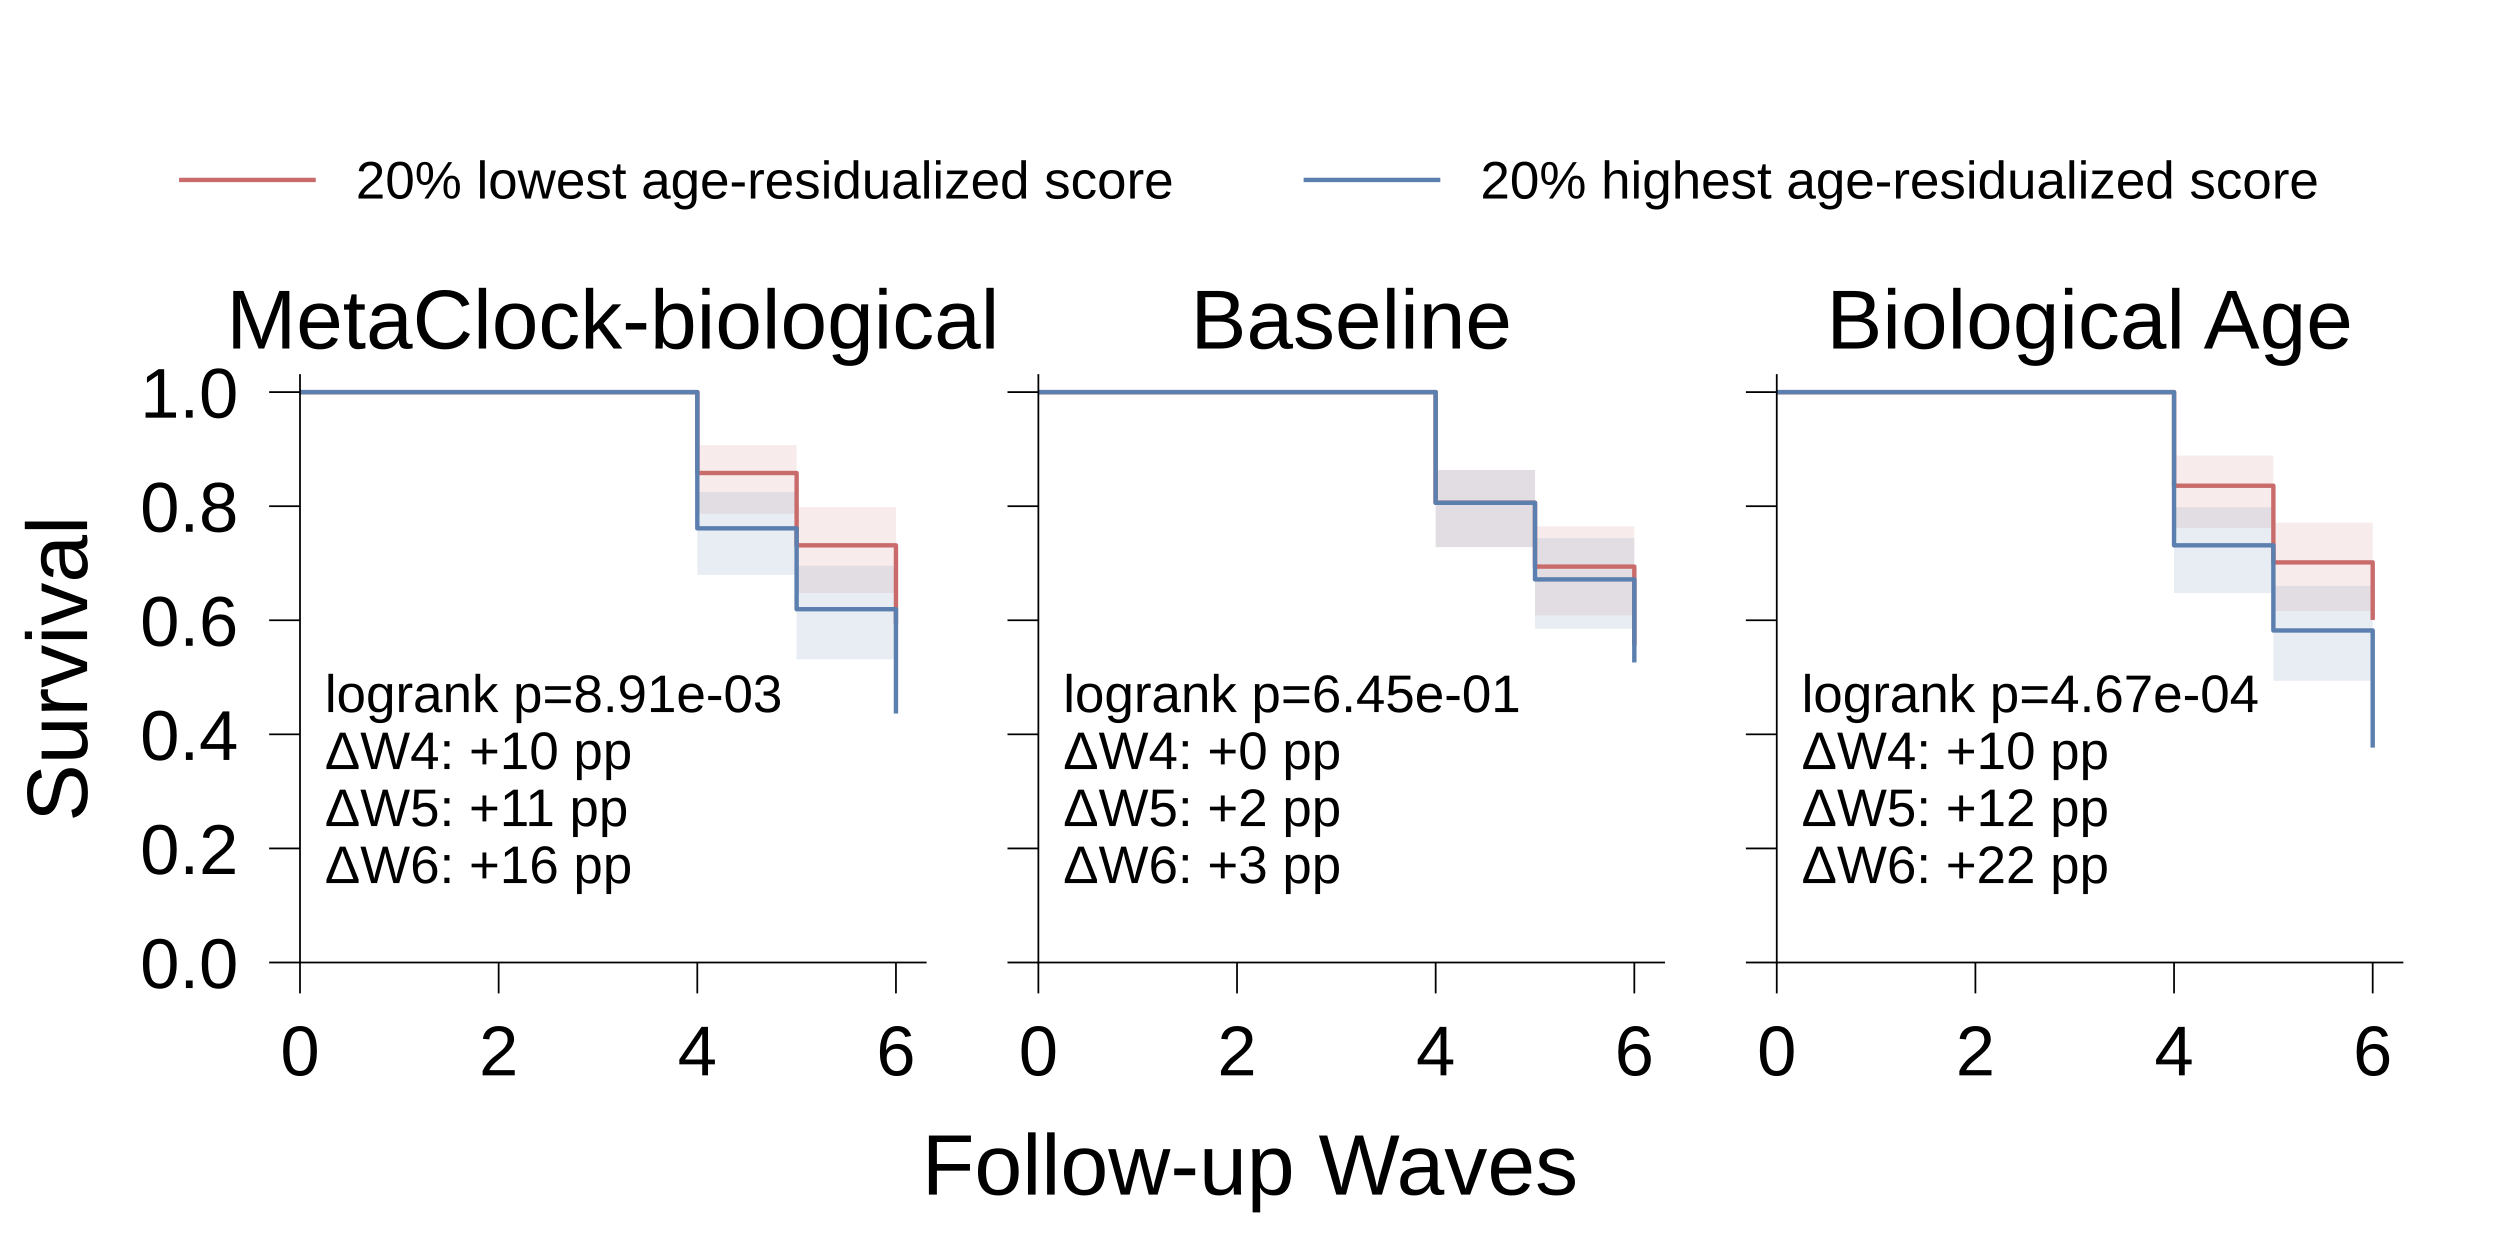
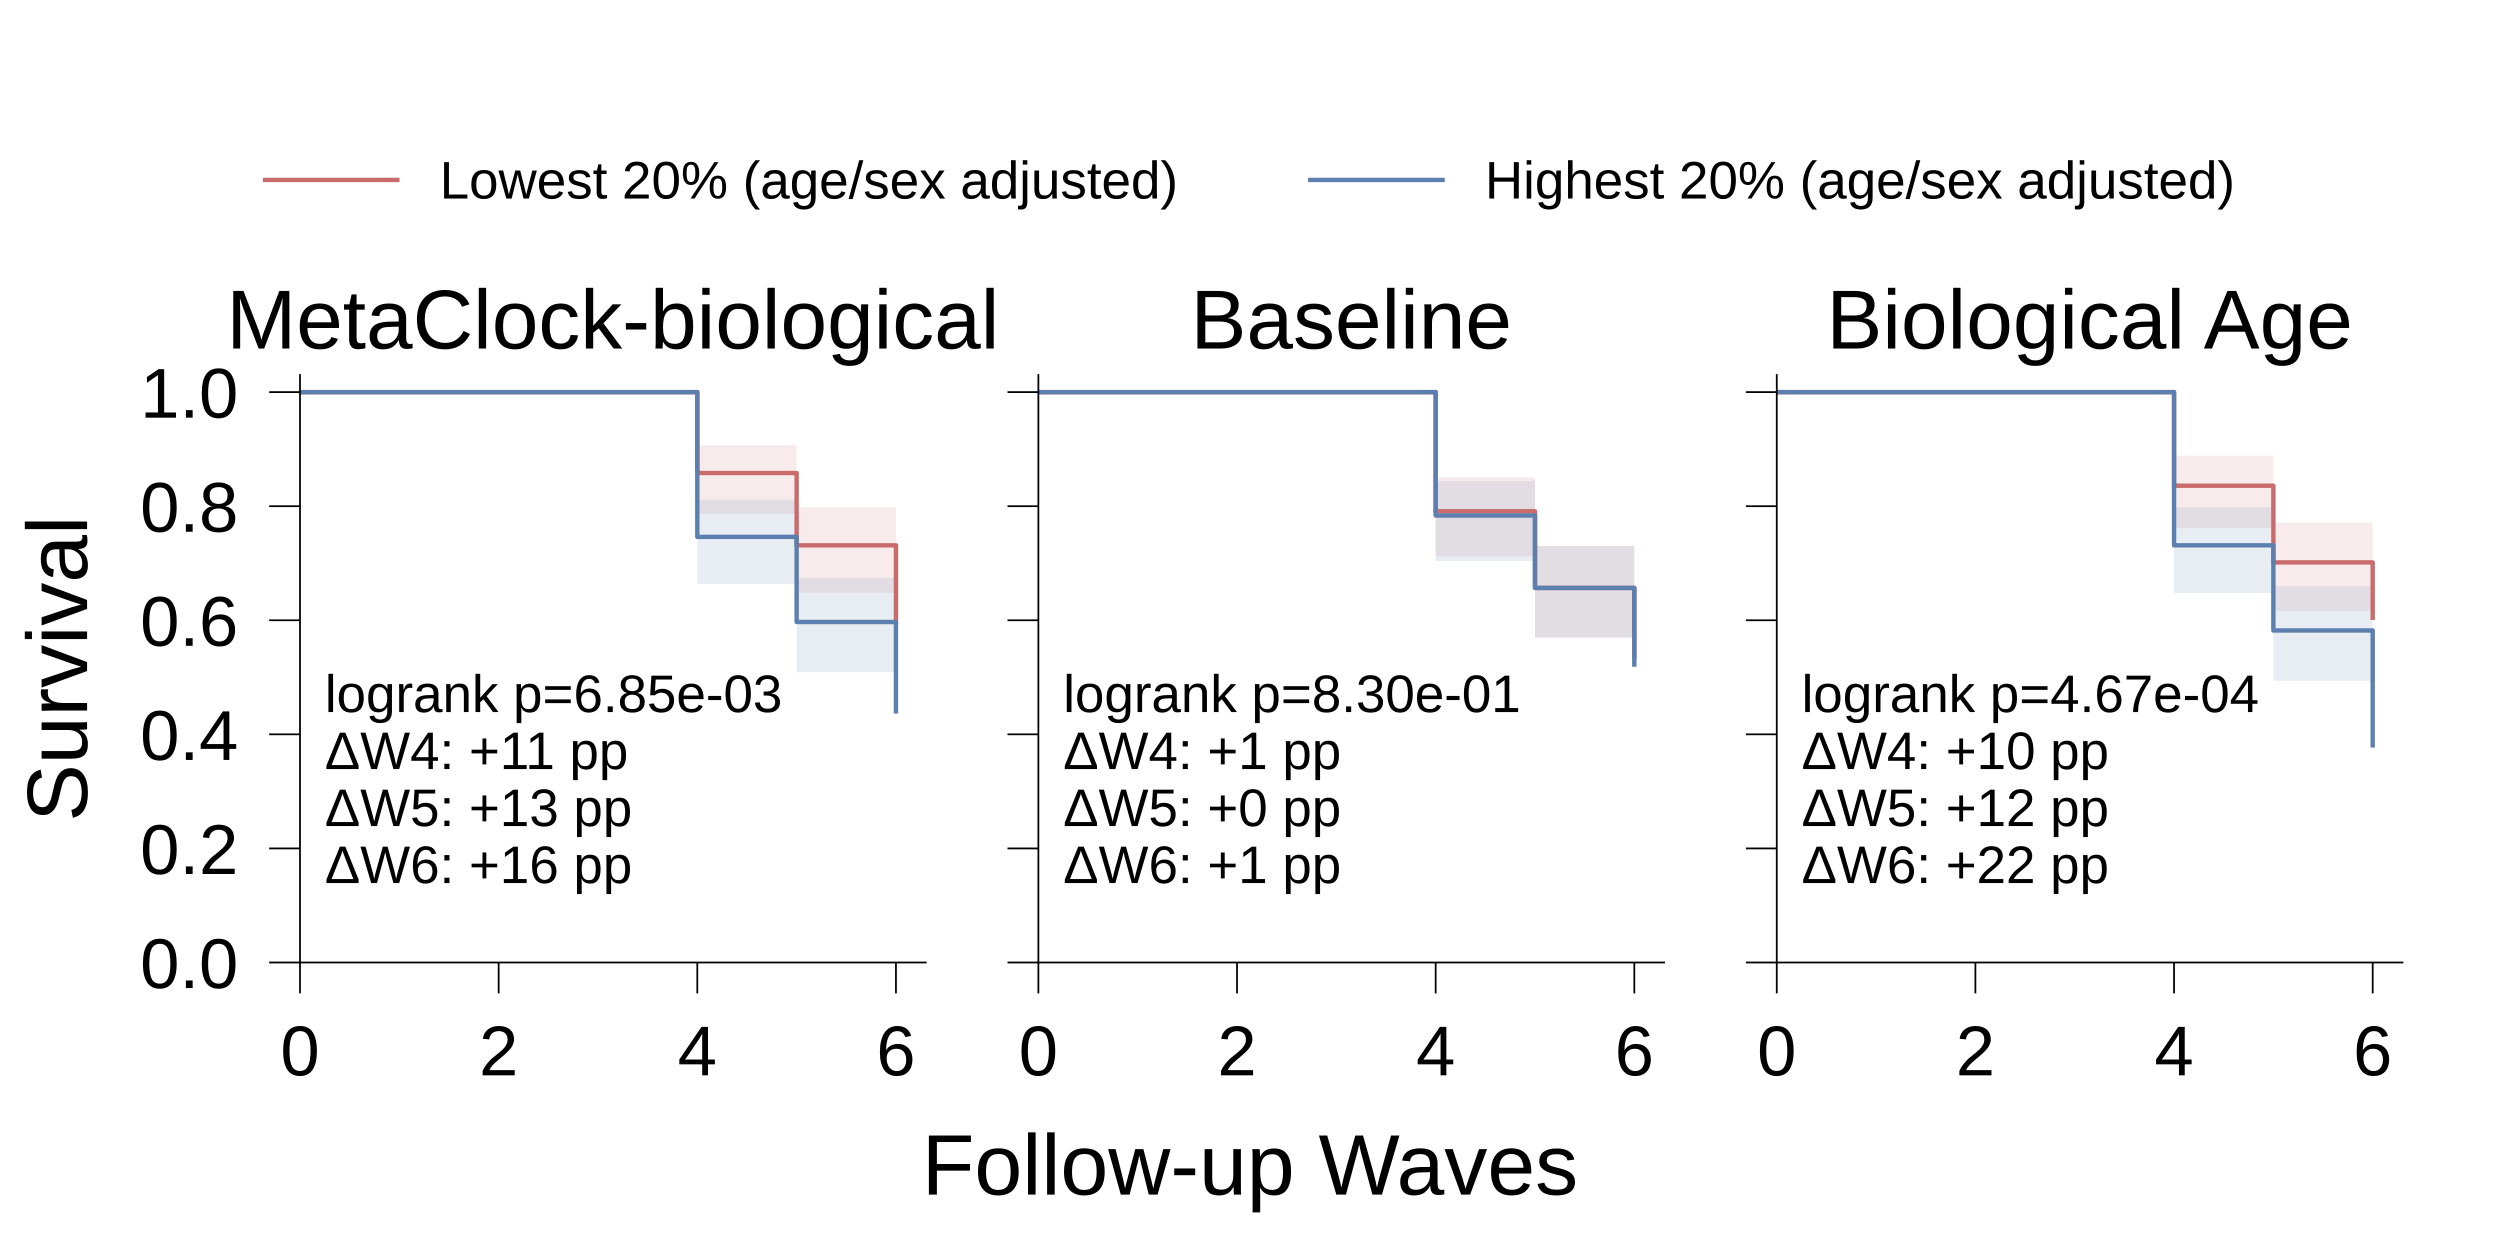
<svg xmlns="http://www.w3.org/2000/svg" xmlns:xlink="http://www.w3.org/1999/xlink" width="283.465pt" height="141.732pt" viewBox="0 0 283.465 141.732" version="1.1">
  <defs>
    <style type="text/css">*{stroke-linejoin: round; stroke-linecap: butt}</style>
  </defs>
  <g id="figure_1">
    <g id="patch_1">
      <path d="M 0 141.732 L 283.465 141.732 L 283.465 0 L 0 0 z " style="fill: #ffffff" />
    </g>
    <g id="axes_1">
      <g id="patch_2">
        <path d="M 34.016 109.134 L 104.966 109.134 L 104.966 42.52 L 34.016 42.52 z " style="fill: #ffffff" />
      </g>
      <g id="FillBetweenPolyCollection_1">
        <defs>
-           <path id="me6f3095a89" d="M 34.016 -97.272 L 34.016 -97.272 L 79.064 -97.272 L 79.064 -83.482 L 90.326 -83.482 L 90.326 -74.488 L 101.588 -74.488 L 101.588 -65.512 L 101.588 -76.217 L 101.588 -76.217 L 101.588 -84.222 L 90.326 -84.222 L 90.326 -91.265 L 79.064 -91.265 L 79.064 -97.272 L 34.016 -97.272 z " />
-         </defs>
-         <g clip-path="url(#pd6dba386ae)">
-           <use xlink:href="#me6f3095a89" x="0" y="141.732" style="fill: #c96b6b; fill-opacity: 0.14" />
+           <path id="ma81ff0f856" d="M 34.016 -97.272 L 34.016 -97.272 L 79.064 -97.272 L 79.064 -83.482 L 90.326 -83.482 L 90.326 -74.488 L 101.588 -74.488 L 101.588 -65.512 L 101.588 -76.217 L 101.588 -76.217 L 101.588 -84.222 L 90.326 -84.222 L 90.326 -91.265 L 79.064 -91.265 L 79.064 -97.272 L 34.016 -97.272 z " />
+         </defs>
+         <g clip-path="url(#p09635ec0cd)">
+           <use xlink:href="#ma81ff0f856" x="0" y="141.732" style="fill: #c96b6b; fill-opacity: 0.14" />
        </g>
      </g>
      <g id="FillBetweenPolyCollection_2">
        <defs>
-           <path id="m0808c24125" d="M 34.016 -97.272 L 34.016 -97.272 L 79.064 -97.272 L 79.064 -76.55 L 90.326 -76.55 L 90.326 -66.977 L 101.588 -66.977 L 101.588 -55.567 L 101.588 -66.362 L 101.588 -66.362 L 101.588 -77.581 L 90.326 -77.581 L 90.326 -85.934 L 79.064 -85.934 L 79.064 -97.272 L 34.016 -97.272 z " />
-         </defs>
-         <g clip-path="url(#pd6dba386ae)">
-           <use xlink:href="#m0808c24125" x="0" y="141.732" style="fill: #5b7fae; fill-opacity: 0.14" />
+           <path id="m6d90003d02" d="M 34.016 -97.272 L 34.016 -97.272 L 79.064 -97.272 L 79.064 -75.515 L 90.326 -75.515 L 90.326 -65.512 L 101.588 -65.512 L 101.588 -55.567 L 101.588 -66.362 L 101.588 -66.362 L 101.588 -76.217 L 90.326 -76.217 L 90.326 -85.081 L 79.064 -85.081 L 79.064 -97.272 L 34.016 -97.272 z " />
+         </defs>
+         <g clip-path="url(#p09635ec0cd)">
+           <use xlink:href="#m6d90003d02" x="0" y="141.732" style="fill: #5b7fae; fill-opacity: 0.14" />
        </g>
      </g>
      <g id="matplotlib.axis_1">
        <g id="xtick_1">
          <g id="line2d_1">
            <defs>
-               <path id="ma0955b7f55" d="M 0 0 L 0 3.5 " style="stroke: #000000; stroke-width: 0.2" />
+               <path id="m5af3a21c77" d="M 0 0 L 0 3.5 " style="stroke: #000000; stroke-width: 0.2" />
            </defs>
            <g>
-               <use xlink:href="#ma0955b7f55" x="34.016" y="109.134" style="stroke: #000000; stroke-width: 0.2" />
+               <use xlink:href="#m5af3a21c77" x="34.016" y="109.134" style="stroke: #000000; stroke-width: 0.2" />
            </g>
          </g>
          <g id="text_1">
            <text style="font-size: 8px; font-family: 'Liberation Sans'; text-anchor: middle" x="34.016" y="121.931" transform="rotate(-0 34.01575 121.9314)">0</text>
          </g>
        </g>
        <g id="xtick_2">
          <g id="line2d_2">
            <g>
-               <use xlink:href="#ma0955b7f55" x="56.54" y="109.134" style="stroke: #000000; stroke-width: 0.2" />
+               <use xlink:href="#m5af3a21c77" x="56.54" y="109.134" style="stroke: #000000; stroke-width: 0.2" />
            </g>
          </g>
          <g id="text_2">
            <text style="font-size: 8px; font-family: 'Liberation Sans'; text-anchor: middle" x="56.54" y="121.931" transform="rotate(-0 56.53972 121.9314)">2</text>
          </g>
        </g>
        <g id="xtick_3">
          <g id="line2d_3">
            <g>
-               <use xlink:href="#ma0955b7f55" x="79.064" y="109.134" style="stroke: #000000; stroke-width: 0.2" />
+               <use xlink:href="#m5af3a21c77" x="79.064" y="109.134" style="stroke: #000000; stroke-width: 0.2" />
            </g>
          </g>
          <g id="text_3">
            <text style="font-size: 8px; font-family: 'Liberation Sans'; text-anchor: middle" x="79.064" y="121.931" transform="rotate(-0 79.06369 121.9314)">4</text>
          </g>
        </g>
        <g id="xtick_4">
          <g id="line2d_4">
            <g>
-               <use xlink:href="#ma0955b7f55" x="101.588" y="109.134" style="stroke: #000000; stroke-width: 0.2" />
+               <use xlink:href="#m5af3a21c77" x="101.588" y="109.134" style="stroke: #000000; stroke-width: 0.2" />
            </g>
          </g>
          <g id="text_4">
            <text style="font-size: 8px; font-family: 'Liberation Sans'; text-anchor: middle" x="101.588" y="121.931" transform="rotate(-0 101.5877 121.9314)">6</text>
          </g>
        </g>
      </g>
      <g id="matplotlib.axis_2">
        <g id="ytick_1">
          <g id="line2d_5">
            <defs>
-               <path id="m23ec53dd27" d="M 0 0 L -3.5 0 " style="stroke: #000000; stroke-width: 0.2" />
+               <path id="m3352c58d98" d="M 0 0 L -3.5 0 " style="stroke: #000000; stroke-width: 0.2" />
            </defs>
            <g>
-               <use xlink:href="#m23ec53dd27" x="34.016" y="109.134" style="stroke: #000000; stroke-width: 0.2" />
+               <use xlink:href="#m3352c58d98" x="34.016" y="109.134" style="stroke: #000000; stroke-width: 0.2" />
            </g>
          </g>
          <g id="text_5">
            <text style="font-size: 8px; font-family: 'Liberation Sans'; text-anchor: end" x="27.016" y="112.033" transform="rotate(-0 27.01575 112.0326)">0.0</text>
          </g>
        </g>
        <g id="ytick_2">
          <g id="line2d_6">
            <g>
-               <use xlink:href="#m23ec53dd27" x="34.016" y="96.199" style="stroke: #000000; stroke-width: 0.2" />
+               <use xlink:href="#m3352c58d98" x="34.016" y="96.199" style="stroke: #000000; stroke-width: 0.2" />
            </g>
          </g>
          <g id="text_6">
            <text style="font-size: 8px; font-family: 'Liberation Sans'; text-anchor: end" x="27.016" y="99.098" transform="rotate(-0 27.01575 99.09782)">0.2</text>
          </g>
        </g>
        <g id="ytick_3">
          <g id="line2d_7">
            <g>
-               <use xlink:href="#m23ec53dd27" x="34.016" y="83.264" style="stroke: #000000; stroke-width: 0.2" />
+               <use xlink:href="#m3352c58d98" x="34.016" y="83.264" style="stroke: #000000; stroke-width: 0.2" />
            </g>
          </g>
          <g id="text_7">
            <text style="font-size: 8px; font-family: 'Liberation Sans'; text-anchor: end" x="27.016" y="86.163" transform="rotate(-0 27.01575 86.16303)">0.4</text>
          </g>
        </g>
        <g id="ytick_4">
          <g id="line2d_8">
            <g>
-               <use xlink:href="#m23ec53dd27" x="34.016" y="70.329" style="stroke: #000000; stroke-width: 0.2" />
+               <use xlink:href="#m3352c58d98" x="34.016" y="70.329" style="stroke: #000000; stroke-width: 0.2" />
            </g>
          </g>
          <g id="text_8">
            <text style="font-size: 8px; font-family: 'Liberation Sans'; text-anchor: end" x="27.016" y="73.228" transform="rotate(-0 27.01575 73.22824)">0.6</text>
          </g>
        </g>
        <g id="ytick_5">
          <g id="line2d_9">
            <g>
-               <use xlink:href="#m23ec53dd27" x="34.016" y="57.395" style="stroke: #000000; stroke-width: 0.2" />
+               <use xlink:href="#m3352c58d98" x="34.016" y="57.395" style="stroke: #000000; stroke-width: 0.2" />
            </g>
          </g>
          <g id="text_9">
            <text style="font-size: 8px; font-family: 'Liberation Sans'; text-anchor: end" x="27.016" y="60.293" transform="rotate(-0 27.01575 60.29344)">0.8</text>
          </g>
        </g>
        <g id="ytick_6">
          <g id="line2d_10">
            <g>
-               <use xlink:href="#m23ec53dd27" x="34.016" y="44.46" style="stroke: #000000; stroke-width: 0.2" />
+               <use xlink:href="#m3352c58d98" x="34.016" y="44.46" style="stroke: #000000; stroke-width: 0.2" />
            </g>
          </g>
          <g id="text_10">
            <text style="font-size: 8px; font-family: 'Liberation Sans'; text-anchor: end" x="27.016" y="47.359" transform="rotate(-0 27.01575 47.35865)">1.0</text>
          </g>
        </g>
        <g id="text_11">
          <text style="font-size: 9.75px; font-family: 'Liberation Sans'; text-anchor: middle" x="9.873" y="75.827" transform="rotate(-90 9.872623 75.82677)">Survival</text>
        </g>
      </g>
      <g id="line2d_11">
-         <path d="M 34.016 44.46 L 79.064 44.46 L 79.064 53.63 L 90.326 53.63 L 90.326 61.835 L 101.588 61.835 L 101.588 70.523 " clip-path="url(#pd6dba386ae)" style="fill: none; stroke: #c96b6b; stroke-width: 0.5; stroke-linecap: square" />
+         <path d="M 34.016 44.46 L 79.064 44.46 L 79.064 53.63 L 90.326 53.63 L 90.326 61.835 L 101.588 61.835 L 101.588 70.523 " clip-path="url(#p09635ec0cd)" style="fill: none; stroke: #c96b6b; stroke-width: 0.5; stroke-linecap: square" />
      </g>
      <g id="line2d_12">
-         <path d="M 34.016 44.46 L 79.064 44.46 L 79.064 59.904 L 90.326 59.904 L 90.326 69.075 L 101.588 69.075 L 101.588 80.658 " clip-path="url(#pd6dba386ae)" style="fill: none; stroke: #5b7fae; stroke-width: 0.5; stroke-linecap: square" />
+         <path d="M 34.016 44.46 L 79.064 44.46 L 79.064 60.87 L 90.326 60.87 L 90.326 70.523 L 101.588 70.523 L 101.588 80.658 " clip-path="url(#p09635ec0cd)" style="fill: none; stroke: #5b7fae; stroke-width: 0.5; stroke-linecap: square" />
      </g>
      <g id="patch_3">
        <path d="M 34.016 109.134 L 34.016 42.52 " style="fill: none; stroke: #000000; stroke-width: 0.2; stroke-linejoin: miter; stroke-linecap: square" />
      </g>
      <g id="patch_4">
        <path d="M 34.016 109.134 L 104.966 109.134 " style="fill: none; stroke: #000000; stroke-width: 0.2; stroke-linejoin: miter; stroke-linecap: square" />
      </g>
      <g id="text_12">
-         <text style="font-size: 6px; font-family: 'Liberation Sans'" transform="translate(36.83124 80.73973)">logrank p=8.91e-03</text>
-         <text style="font-size: 6px; font-family: 'Liberation Sans'" transform="translate(36.83124 87.20248)">ΔW4: +10 pp</text>
-         <text style="font-size: 6px; font-family: 'Liberation Sans'" transform="translate(36.83124 93.66523)">ΔW5: +11 pp</text>
+         <text style="font-size: 6px; font-family: 'Liberation Sans'" transform="translate(36.83124 80.73973)">logrank p=6.85e-03</text>
+         <text style="font-size: 6px; font-family: 'Liberation Sans'" transform="translate(36.83124 87.20248)">ΔW4: +11 pp</text>
+         <text style="font-size: 6px; font-family: 'Liberation Sans'" transform="translate(36.83124 93.66523)">ΔW5: +13 pp</text>
        <text style="font-size: 6px; font-family: 'Liberation Sans'" transform="translate(36.83124 100.128)">ΔW6: +16 pp</text>
      </g>
      <g id="text_13">
        <text style="font-size: 9.5px; font-family: 'Liberation Sans'; text-anchor: middle" x="69.491" y="39.52" transform="rotate(-0 69.491 39.51969)">MetaClock-biological</text>
      </g>
    </g>
    <g id="axes_2">
      <g id="patch_5">
        <path d="M 117.737 109.134 L 188.688 109.134 L 188.688 42.52 L 117.737 42.52 z " style="fill: #ffffff" />
      </g>
      <g id="FillBetweenPolyCollection_3">
        <defs>
-           <path id="m8205ee0462" d="M 117.737 -97.272 L 117.737 -97.272 L 162.785 -97.272 L 162.785 -79.7 L 174.047 -79.7 L 174.047 -71.948 L 185.309 -71.948 L 185.309 -63.095 L 185.309 -73.917 L 185.309 -73.917 L 185.309 -82.045 L 174.047 -82.045 L 174.047 -88.444 L 162.785 -88.444 L 162.785 -97.272 L 117.737 -97.272 z " />
-         </defs>
-         <g clip-path="url(#p96d000ca86)">
-           <use xlink:href="#m8205ee0462" x="0" y="141.732" style="fill: #c96b6b; fill-opacity: 0.14" />
+           <path id="m4d3929ead6" d="M 117.737 -97.272 L 117.737 -97.272 L 162.785 -97.272 L 162.785 -78.642 L 174.047 -78.642 L 174.047 -69.445 L 185.309 -69.445 L 185.309 -61.66 L 185.309 -72.524 L 185.309 -72.524 L 185.309 -79.83 L 174.047 -79.83 L 174.047 -87.616 L 162.785 -87.616 L 162.785 -97.272 L 117.737 -97.272 z " />
+         </defs>
+         <g clip-path="url(#p9b890154b9)">
+           <use xlink:href="#m4d3929ead6" x="0" y="141.732" style="fill: #c96b6b; fill-opacity: 0.14" />
        </g>
      </g>
      <g id="FillBetweenPolyCollection_4">
        <defs>
-           <path id="m69d556d368" d="M 117.737 -97.272 L 117.737 -97.272 L 162.785 -97.272 L 162.785 -79.7 L 174.047 -79.7 L 174.047 -70.442 L 185.309 -70.442 L 185.309 -61.184 L 185.309 -72.057 L 185.309 -72.057 L 185.309 -80.72 L 174.047 -80.72 L 174.047 -88.444 L 162.785 -88.444 L 162.785 -97.272 L 117.737 -97.272 z " />
-         </defs>
-         <g clip-path="url(#p96d000ca86)">
-           <use xlink:href="#m69d556d368" x="0" y="141.732" style="fill: #5b7fae; fill-opacity: 0.14" />
+           <path id="md26a3312fb" d="M 117.737 -97.272 L 117.737 -97.272 L 162.785 -97.272 L 162.785 -78.116 L 174.047 -78.116 L 174.047 -69.445 L 185.309 -69.445 L 185.309 -60.709 L 185.309 -71.588 L 185.309 -71.588 L 185.309 -79.83 L 174.047 -79.83 L 174.047 -87.198 L 162.785 -87.198 L 162.785 -97.272 L 117.737 -97.272 z " />
+         </defs>
+         <g clip-path="url(#p9b890154b9)">
+           <use xlink:href="#md26a3312fb" x="0" y="141.732" style="fill: #5b7fae; fill-opacity: 0.14" />
        </g>
      </g>
      <g id="matplotlib.axis_3">
        <g id="xtick_5">
          <g id="line2d_13">
            <g>
-               <use xlink:href="#ma0955b7f55" x="117.737" y="109.134" style="stroke: #000000; stroke-width: 0.2" />
+               <use xlink:href="#m5af3a21c77" x="117.737" y="109.134" style="stroke: #000000; stroke-width: 0.2" />
            </g>
          </g>
          <g id="text_14">
            <text style="font-size: 8px; font-family: 'Liberation Sans'; text-anchor: middle" x="117.737" y="121.931" transform="rotate(-0 117.7373 121.9314)">0</text>
          </g>
        </g>
        <g id="xtick_6">
          <g id="line2d_14">
            <g>
-               <use xlink:href="#ma0955b7f55" x="140.261" y="109.134" style="stroke: #000000; stroke-width: 0.2" />
+               <use xlink:href="#m5af3a21c77" x="140.261" y="109.134" style="stroke: #000000; stroke-width: 0.2" />
            </g>
          </g>
          <g id="text_15">
            <text style="font-size: 8px; font-family: 'Liberation Sans'; text-anchor: middle" x="140.261" y="121.931" transform="rotate(-0 140.2613 121.9314)">2</text>
          </g>
        </g>
        <g id="xtick_7">
          <g id="line2d_15">
            <g>
-               <use xlink:href="#ma0955b7f55" x="162.785" y="109.134" style="stroke: #000000; stroke-width: 0.2" />
+               <use xlink:href="#m5af3a21c77" x="162.785" y="109.134" style="stroke: #000000; stroke-width: 0.2" />
            </g>
          </g>
          <g id="text_16">
            <text style="font-size: 8px; font-family: 'Liberation Sans'; text-anchor: middle" x="162.785" y="121.931" transform="rotate(-0 162.7853 121.9314)">4</text>
          </g>
        </g>
        <g id="xtick_8">
          <g id="line2d_16">
            <g>
-               <use xlink:href="#ma0955b7f55" x="185.309" y="109.134" style="stroke: #000000; stroke-width: 0.2" />
+               <use xlink:href="#m5af3a21c77" x="185.309" y="109.134" style="stroke: #000000; stroke-width: 0.2" />
            </g>
          </g>
          <g id="text_17">
            <text style="font-size: 8px; font-family: 'Liberation Sans'; text-anchor: middle" x="185.309" y="121.931" transform="rotate(-0 185.3093 121.9314)">6</text>
          </g>
        </g>
      </g>
      <g id="matplotlib.axis_4">
        <g id="ytick_7">
          <g id="line2d_17">
            <g>
-               <use xlink:href="#m23ec53dd27" x="117.737" y="109.134" style="stroke: #000000; stroke-width: 0.2" />
+               <use xlink:href="#m3352c58d98" x="117.737" y="109.134" style="stroke: #000000; stroke-width: 0.2" />
            </g>
          </g>
        </g>
        <g id="ytick_8">
          <g id="line2d_18">
            <g>
-               <use xlink:href="#m23ec53dd27" x="117.737" y="96.199" style="stroke: #000000; stroke-width: 0.2" />
+               <use xlink:href="#m3352c58d98" x="117.737" y="96.199" style="stroke: #000000; stroke-width: 0.2" />
            </g>
          </g>
        </g>
        <g id="ytick_9">
          <g id="line2d_19">
            <g>
-               <use xlink:href="#m23ec53dd27" x="117.737" y="83.264" style="stroke: #000000; stroke-width: 0.2" />
+               <use xlink:href="#m3352c58d98" x="117.737" y="83.264" style="stroke: #000000; stroke-width: 0.2" />
            </g>
          </g>
        </g>
        <g id="ytick_10">
          <g id="line2d_20">
            <g>
-               <use xlink:href="#m23ec53dd27" x="117.737" y="70.329" style="stroke: #000000; stroke-width: 0.2" />
+               <use xlink:href="#m3352c58d98" x="117.737" y="70.329" style="stroke: #000000; stroke-width: 0.2" />
            </g>
          </g>
        </g>
        <g id="ytick_11">
          <g id="line2d_21">
            <g>
-               <use xlink:href="#m23ec53dd27" x="117.737" y="57.395" style="stroke: #000000; stroke-width: 0.2" />
+               <use xlink:href="#m3352c58d98" x="117.737" y="57.395" style="stroke: #000000; stroke-width: 0.2" />
            </g>
          </g>
        </g>
        <g id="ytick_12">
          <g id="line2d_22">
            <g>
-               <use xlink:href="#m23ec53dd27" x="117.737" y="44.46" style="stroke: #000000; stroke-width: 0.2" />
+               <use xlink:href="#m3352c58d98" x="117.737" y="44.46" style="stroke: #000000; stroke-width: 0.2" />
            </g>
          </g>
        </g>
      </g>
      <g id="line2d_23">
-         <path d="M 117.737 44.46 L 162.785 44.46 L 162.785 57.009 L 174.047 57.009 L 174.047 64.248 L 185.309 64.248 L 185.309 72.936 " clip-path="url(#p96d000ca86)" style="fill: none; stroke: #c96b6b; stroke-width: 0.5; stroke-linecap: square" />
+         <path d="M 117.737 44.46 L 162.785 44.46 L 162.785 57.974 L 174.047 57.974 L 174.047 66.661 L 185.309 66.661 L 185.309 74.384 " clip-path="url(#p9b890154b9)" style="fill: none; stroke: #c96b6b; stroke-width: 0.5; stroke-linecap: square" />
      </g>
      <g id="line2d_24">
-         <path d="M 117.737 44.46 L 162.785 44.46 L 162.785 57.009 L 174.047 57.009 L 174.047 65.696 L 185.309 65.696 L 185.309 74.866 " clip-path="url(#p96d000ca86)" style="fill: none; stroke: #5b7fae; stroke-width: 0.5; stroke-linecap: square" />
+         <path d="M 117.737 44.46 L 162.785 44.46 L 162.785 58.457 L 174.047 58.457 L 174.047 66.661 L 185.309 66.661 L 185.309 75.349 " clip-path="url(#p9b890154b9)" style="fill: none; stroke: #5b7fae; stroke-width: 0.5; stroke-linecap: square" />
      </g>
      <g id="patch_6">
        <path d="M 117.737 109.134 L 117.737 42.52 " style="fill: none; stroke: #000000; stroke-width: 0.2; stroke-linejoin: miter; stroke-linecap: square" />
      </g>
      <g id="patch_7">
        <path d="M 117.737 109.134 L 188.688 109.134 " style="fill: none; stroke: #000000; stroke-width: 0.2; stroke-linejoin: miter; stroke-linecap: square" />
      </g>
      <g id="text_18">
-         <text style="font-size: 6px; font-family: 'Liberation Sans'" transform="translate(120.5528 80.73973)">logrank p=6.45e-01</text>
-         <text style="font-size: 6px; font-family: 'Liberation Sans'" transform="translate(120.5528 87.20248)">ΔW4: +0 pp</text>
-         <text style="font-size: 6px; font-family: 'Liberation Sans'" transform="translate(120.5528 93.66523)">ΔW5: +2 pp</text>
-         <text style="font-size: 6px; font-family: 'Liberation Sans'" transform="translate(120.5528 100.128)">ΔW6: +3 pp</text>
+         <text style="font-size: 6px; font-family: 'Liberation Sans'" transform="translate(120.5528 80.73973)">logrank p=8.30e-01</text>
+         <text style="font-size: 6px; font-family: 'Liberation Sans'" transform="translate(120.5528 87.20248)">ΔW4: +1 pp</text>
+         <text style="font-size: 6px; font-family: 'Liberation Sans'" transform="translate(120.5528 93.66523)">ΔW5: +0 pp</text>
+         <text style="font-size: 6px; font-family: 'Liberation Sans'" transform="translate(120.5528 100.128)">ΔW6: +1 pp</text>
      </g>
      <g id="text_19">
        <text style="font-size: 9.5px; font-family: 'Liberation Sans'; text-anchor: middle" x="153.213" y="39.52" transform="rotate(-0 153.2126 39.51969)">Baseline</text>
      </g>
    </g>
    <g id="axes_3">
      <g id="patch_8">
        <path d="M 201.459 109.134 L 272.409 109.134 L 272.409 42.52 L 201.459 42.52 z " style="fill: #ffffff" />
      </g>
      <g id="FillBetweenPolyCollection_5">
        <defs>
-           <path id="m2fc2ba63bc" d="M 201.459 -97.272 L 201.459 -97.272 L 246.507 -97.272 L 246.507 -81.845 L 257.769 -81.845 L 257.769 -72.453 L 269.031 -72.453 L 269.031 -65.999 L 269.031 -76.673 L 269.031 -76.673 L 269.031 -82.483 L 257.769 -82.483 L 257.769 -90.073 L 246.507 -90.073 L 246.507 -97.272 L 201.459 -97.272 z " />
-         </defs>
-         <g clip-path="url(#p831d8ba703)">
-           <use xlink:href="#m2fc2ba63bc" x="0" y="141.732" style="fill: #c96b6b; fill-opacity: 0.14" />
+           <path id="m246b27084e" d="M 201.459 -97.272 L 201.459 -97.272 L 246.507 -97.272 L 246.507 -81.845 L 257.769 -81.845 L 257.769 -72.453 L 269.031 -72.453 L 269.031 -65.999 L 269.031 -76.673 L 269.031 -76.673 L 269.031 -82.483 L 257.769 -82.483 L 257.769 -90.073 L 246.507 -90.073 L 246.507 -97.272 L 201.459 -97.272 z " />
+         </defs>
+         <g clip-path="url(#pf59a80e546)">
+           <use xlink:href="#m246b27084e" x="0" y="141.732" style="fill: #c96b6b; fill-opacity: 0.14" />
        </g>
      </g>
      <g id="FillBetweenPolyCollection_6">
        <defs>
-           <path id="m93897d11b6" d="M 201.459 -97.272 L 201.459 -97.272 L 246.507 -97.272 L 246.507 -74.488 L 257.769 -74.488 L 257.769 -64.541 L 269.031 -64.541 L 269.031 -51.921 L 269.031 -62.47 L 269.031 -62.47 L 269.031 -75.301 L 257.769 -75.301 L 257.769 -84.222 L 246.507 -84.222 L 246.507 -97.272 L 201.459 -97.272 z " />
-         </defs>
-         <g clip-path="url(#p831d8ba703)">
-           <use xlink:href="#m93897d11b6" x="0" y="141.732" style="fill: #5b7fae; fill-opacity: 0.14" />
+           <path id="me96cac940a" d="M 201.459 -97.272 L 201.459 -97.272 L 246.507 -97.272 L 246.507 -74.488 L 257.769 -74.488 L 257.769 -64.541 L 269.031 -64.541 L 269.031 -51.921 L 269.031 -62.47 L 269.031 -62.47 L 269.031 -75.301 L 257.769 -75.301 L 257.769 -84.222 L 246.507 -84.222 L 246.507 -97.272 L 201.459 -97.272 z " />
+         </defs>
+         <g clip-path="url(#pf59a80e546)">
+           <use xlink:href="#me96cac940a" x="0" y="141.732" style="fill: #5b7fae; fill-opacity: 0.14" />
        </g>
      </g>
      <g id="matplotlib.axis_5">
        <g id="xtick_9">
          <g id="line2d_25">
            <g>
-               <use xlink:href="#ma0955b7f55" x="201.459" y="109.134" style="stroke: #000000; stroke-width: 0.2" />
+               <use xlink:href="#m5af3a21c77" x="201.459" y="109.134" style="stroke: #000000; stroke-width: 0.2" />
            </g>
          </g>
          <g id="text_20">
            <text style="font-size: 8px; font-family: 'Liberation Sans'; text-anchor: middle" x="201.459" y="121.931" transform="rotate(-0 201.4589 121.9314)">0</text>
          </g>
        </g>
        <g id="xtick_10">
          <g id="line2d_26">
            <g>
-               <use xlink:href="#ma0955b7f55" x="223.983" y="109.134" style="stroke: #000000; stroke-width: 0.2" />
+               <use xlink:href="#m5af3a21c77" x="223.983" y="109.134" style="stroke: #000000; stroke-width: 0.2" />
            </g>
          </g>
          <g id="text_21">
            <text style="font-size: 8px; font-family: 'Liberation Sans'; text-anchor: middle" x="223.983" y="121.931" transform="rotate(-0 223.9829 121.9314)">2</text>
          </g>
        </g>
        <g id="xtick_11">
          <g id="line2d_27">
            <g>
-               <use xlink:href="#ma0955b7f55" x="246.507" y="109.134" style="stroke: #000000; stroke-width: 0.2" />
+               <use xlink:href="#m5af3a21c77" x="246.507" y="109.134" style="stroke: #000000; stroke-width: 0.2" />
            </g>
          </g>
          <g id="text_22">
            <text style="font-size: 8px; font-family: 'Liberation Sans'; text-anchor: middle" x="246.507" y="121.931" transform="rotate(-0 246.5069 121.9314)">4</text>
          </g>
        </g>
        <g id="xtick_12">
          <g id="line2d_28">
            <g>
-               <use xlink:href="#ma0955b7f55" x="269.031" y="109.134" style="stroke: #000000; stroke-width: 0.2" />
+               <use xlink:href="#m5af3a21c77" x="269.031" y="109.134" style="stroke: #000000; stroke-width: 0.2" />
            </g>
          </g>
          <g id="text_23">
            <text style="font-size: 8px; font-family: 'Liberation Sans'; text-anchor: middle" x="269.031" y="121.931" transform="rotate(-0 269.0309 121.9314)">6</text>
          </g>
        </g>
      </g>
      <g id="matplotlib.axis_6">
        <g id="ytick_13">
          <g id="line2d_29">
            <g>
-               <use xlink:href="#m23ec53dd27" x="201.459" y="109.134" style="stroke: #000000; stroke-width: 0.2" />
+               <use xlink:href="#m3352c58d98" x="201.459" y="109.134" style="stroke: #000000; stroke-width: 0.2" />
            </g>
          </g>
        </g>
        <g id="ytick_14">
          <g id="line2d_30">
            <g>
-               <use xlink:href="#m23ec53dd27" x="201.459" y="96.199" style="stroke: #000000; stroke-width: 0.2" />
+               <use xlink:href="#m3352c58d98" x="201.459" y="96.199" style="stroke: #000000; stroke-width: 0.2" />
            </g>
          </g>
        </g>
        <g id="ytick_15">
          <g id="line2d_31">
            <g>
-               <use xlink:href="#m23ec53dd27" x="201.459" y="83.264" style="stroke: #000000; stroke-width: 0.2" />
+               <use xlink:href="#m3352c58d98" x="201.459" y="83.264" style="stroke: #000000; stroke-width: 0.2" />
            </g>
          </g>
        </g>
        <g id="ytick_16">
          <g id="line2d_32">
            <g>
-               <use xlink:href="#m23ec53dd27" x="201.459" y="70.329" style="stroke: #000000; stroke-width: 0.2" />
+               <use xlink:href="#m3352c58d98" x="201.459" y="70.329" style="stroke: #000000; stroke-width: 0.2" />
            </g>
          </g>
        </g>
        <g id="ytick_17">
          <g id="line2d_33">
            <g>
-               <use xlink:href="#m23ec53dd27" x="201.459" y="57.395" style="stroke: #000000; stroke-width: 0.2" />
+               <use xlink:href="#m3352c58d98" x="201.459" y="57.395" style="stroke: #000000; stroke-width: 0.2" />
            </g>
          </g>
        </g>
        <g id="ytick_18">
          <g id="line2d_34">
            <g>
-               <use xlink:href="#m23ec53dd27" x="201.459" y="44.46" style="stroke: #000000; stroke-width: 0.2" />
+               <use xlink:href="#m3352c58d98" x="201.459" y="44.46" style="stroke: #000000; stroke-width: 0.2" />
            </g>
          </g>
        </g>
      </g>
      <g id="line2d_35">
-         <path d="M 201.459 44.46 L 246.507 44.46 L 246.507 55.078 L 257.769 55.078 L 257.769 63.766 L 269.031 63.766 L 269.031 70.04 " clip-path="url(#p831d8ba703)" style="fill: none; stroke: #c96b6b; stroke-width: 0.5; stroke-linecap: square" />
+         <path d="M 201.459 44.46 L 246.507 44.46 L 246.507 55.078 L 257.769 55.078 L 257.769 63.766 L 269.031 63.766 L 269.031 70.04 " clip-path="url(#pf59a80e546)" style="fill: none; stroke: #c96b6b; stroke-width: 0.5; stroke-linecap: square" />
      </g>
      <g id="line2d_36">
-         <path d="M 201.459 44.46 L 246.507 44.46 L 246.507 61.835 L 257.769 61.835 L 257.769 71.488 L 269.031 71.488 L 269.031 84.519 " clip-path="url(#p831d8ba703)" style="fill: none; stroke: #5b7fae; stroke-width: 0.5; stroke-linecap: square" />
+         <path d="M 201.459 44.46 L 246.507 44.46 L 246.507 61.835 L 257.769 61.835 L 257.769 71.488 L 269.031 71.488 L 269.031 84.519 " clip-path="url(#pf59a80e546)" style="fill: none; stroke: #5b7fae; stroke-width: 0.5; stroke-linecap: square" />
      </g>
      <g id="patch_9">
        <path d="M 201.459 109.134 L 201.459 42.52 " style="fill: none; stroke: #000000; stroke-width: 0.2; stroke-linejoin: miter; stroke-linecap: square" />
      </g>
      <g id="patch_10">
        <path d="M 201.459 109.134 L 272.409 109.134 " style="fill: none; stroke: #000000; stroke-width: 0.2; stroke-linejoin: miter; stroke-linecap: square" />
      </g>
      <g id="text_24">
        <text style="font-size: 6px; font-family: 'Liberation Sans'" transform="translate(204.2744 80.73973)">logrank p=4.67e-04</text>
        <text style="font-size: 6px; font-family: 'Liberation Sans'" transform="translate(204.2744 87.20248)">ΔW4: +10 pp</text>
        <text style="font-size: 6px; font-family: 'Liberation Sans'" transform="translate(204.2744 93.66523)">ΔW5: +12 pp</text>
        <text style="font-size: 6px; font-family: 'Liberation Sans'" transform="translate(204.2744 100.128)">ΔW6: +22 pp</text>
      </g>
      <g id="text_25">
        <text style="font-size: 9.5px; font-family: 'Liberation Sans'; text-anchor: middle" x="236.934" y="39.52" transform="rotate(-0 236.9342 39.51969)">Biological Age</text>
      </g>
    </g>
    <g id="text_26">
      <text style="font-size: 9.75px; font-family: 'Liberation Sans'; text-anchor: middle" x="141.732" y="135.457" transform="rotate(-0 141.7323 135.4572)">Follow-up Waves</text>
    </g>
    <g id="legend_1">
      <g id="line2d_37">
-         <path d="M 20.552 20.404 L 28.052 20.404 L 28.052 20.404 L 35.552 20.404 L 35.552 20.404 " style="fill: none; stroke: #c96b6b; stroke-width: 0.5; stroke-linecap: square" />
+         <path d="M 30.055 20.404 L 37.555 20.404 L 37.555 20.404 L 45.055 20.404 L 45.055 20.404 " style="fill: none; stroke: #c96b6b; stroke-width: 0.5; stroke-linecap: square" />
      </g>
      <g id="text_27">
-         <text style="font-size: 6px; font-family: 'Liberation Sans'; text-anchor: start" x="40.352" y="22.504" transform="rotate(-0 40.35197 22.50403)">20% lowest age-residualized score</text>
+         <text style="font-size: 6px; font-family: 'Liberation Sans'; text-anchor: start" x="49.855" y="22.504" transform="rotate(-0 49.85541 22.50403)">Lowest 20% (age/sex adjusted)</text>
      </g>
      <g id="line2d_38">
-         <path d="M 148.062 20.404 L 155.562 20.404 L 155.562 20.404 L 163.062 20.404 L 163.062 20.404 " style="fill: none; stroke: #5b7fae; stroke-width: 0.5; stroke-linecap: square" />
+         <path d="M 148.566 20.404 L 156.066 20.404 L 156.066 20.404 L 163.566 20.404 L 163.566 20.404 " style="fill: none; stroke: #5b7fae; stroke-width: 0.5; stroke-linecap: square" />
      </g>
      <g id="text_28">
-         <text style="font-size: 6px; font-family: 'Liberation Sans'; text-anchor: start" x="167.862" y="22.504" transform="rotate(-0 167.8623 22.50403)">20% highest age-residualized score</text>
+         <text style="font-size: 6px; font-family: 'Liberation Sans'; text-anchor: start" x="168.366" y="22.504" transform="rotate(-0 168.3657 22.50403)">Highest 20% (age/sex adjusted)</text>
      </g>
    </g>
  </g>
  <defs>
-     <clipPath id="pd6dba386ae">
+     <clipPath id="p09635ec0cd">
      <rect x="34.016" y="42.52" width="70.951" height="66.614" />
    </clipPath>
-     <clipPath id="p96d000ca86">
+     <clipPath id="p9b890154b9">
      <rect x="117.737" y="42.52" width="70.951" height="66.614" />
    </clipPath>
-     <clipPath id="p831d8ba703">
+     <clipPath id="pf59a80e546">
      <rect x="201.459" y="42.52" width="70.951" height="66.614" />
    </clipPath>
  </defs>
</svg>
